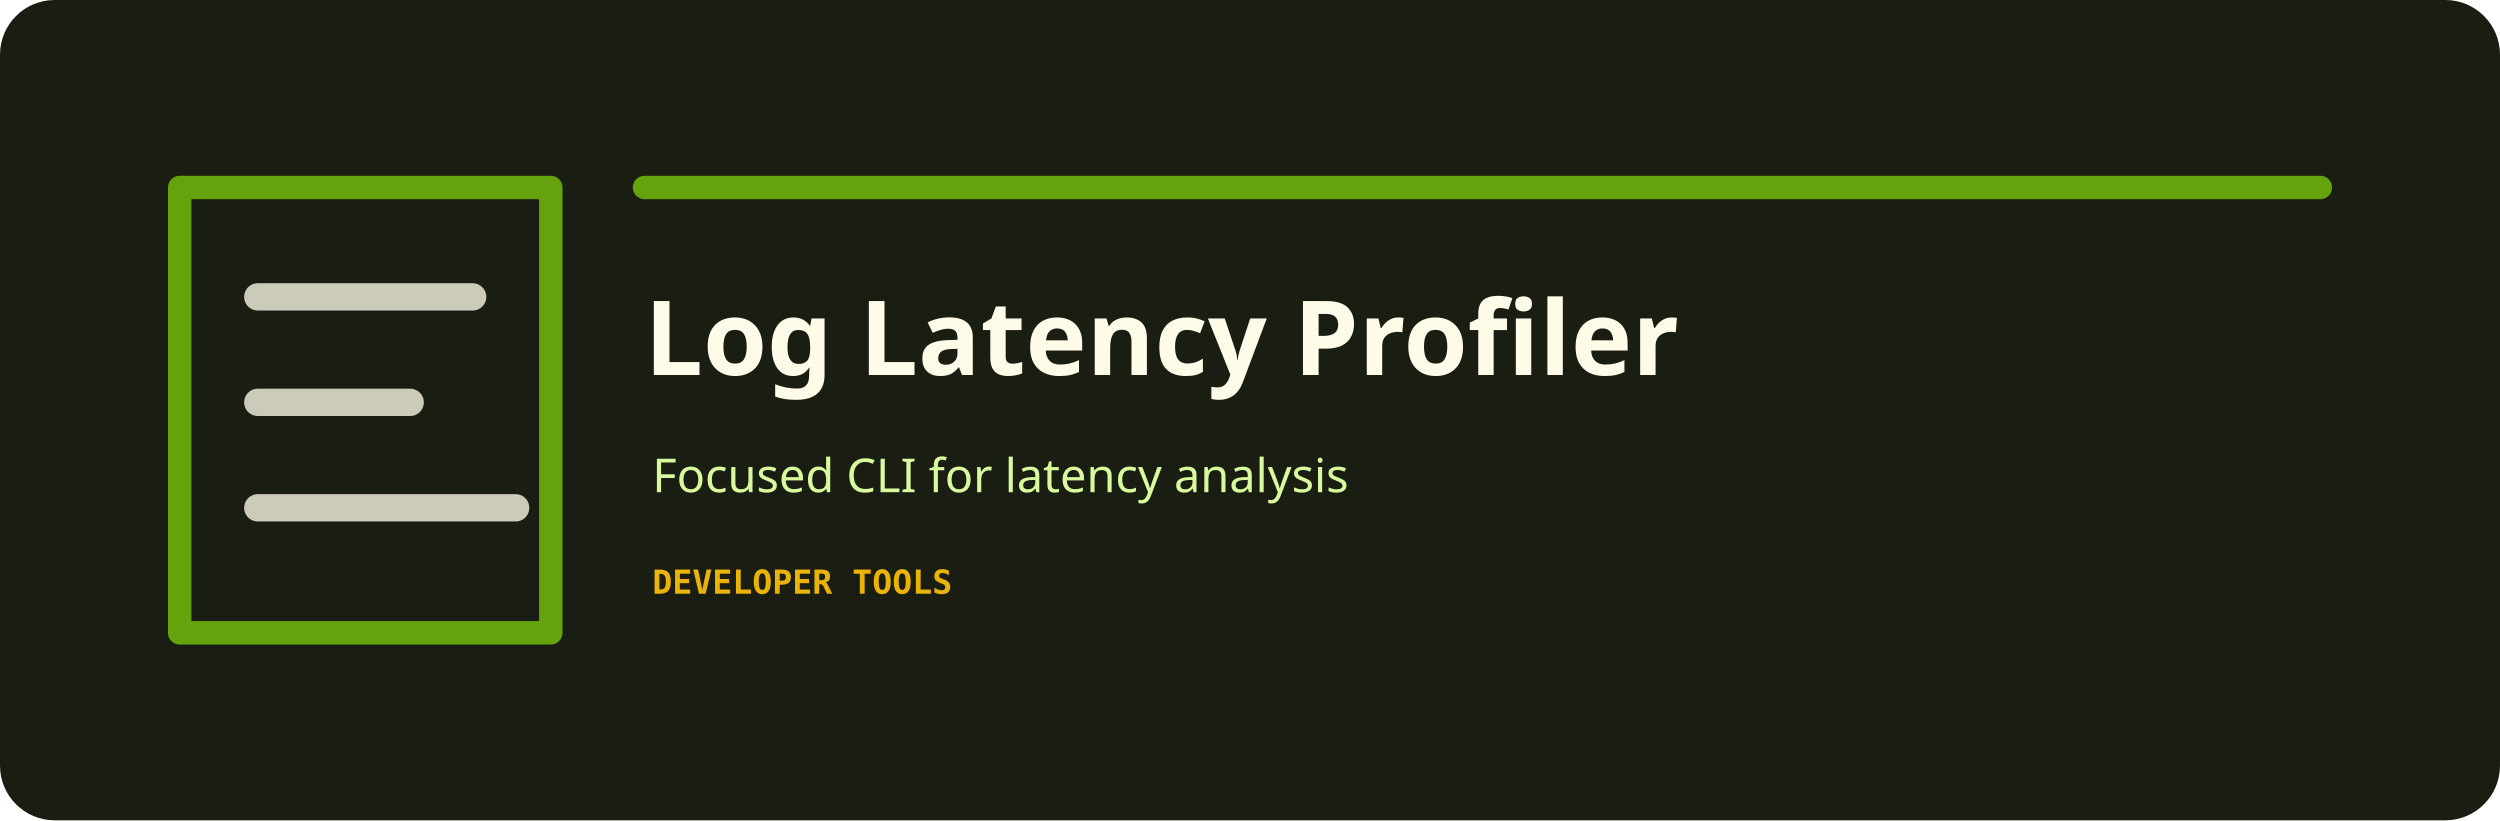
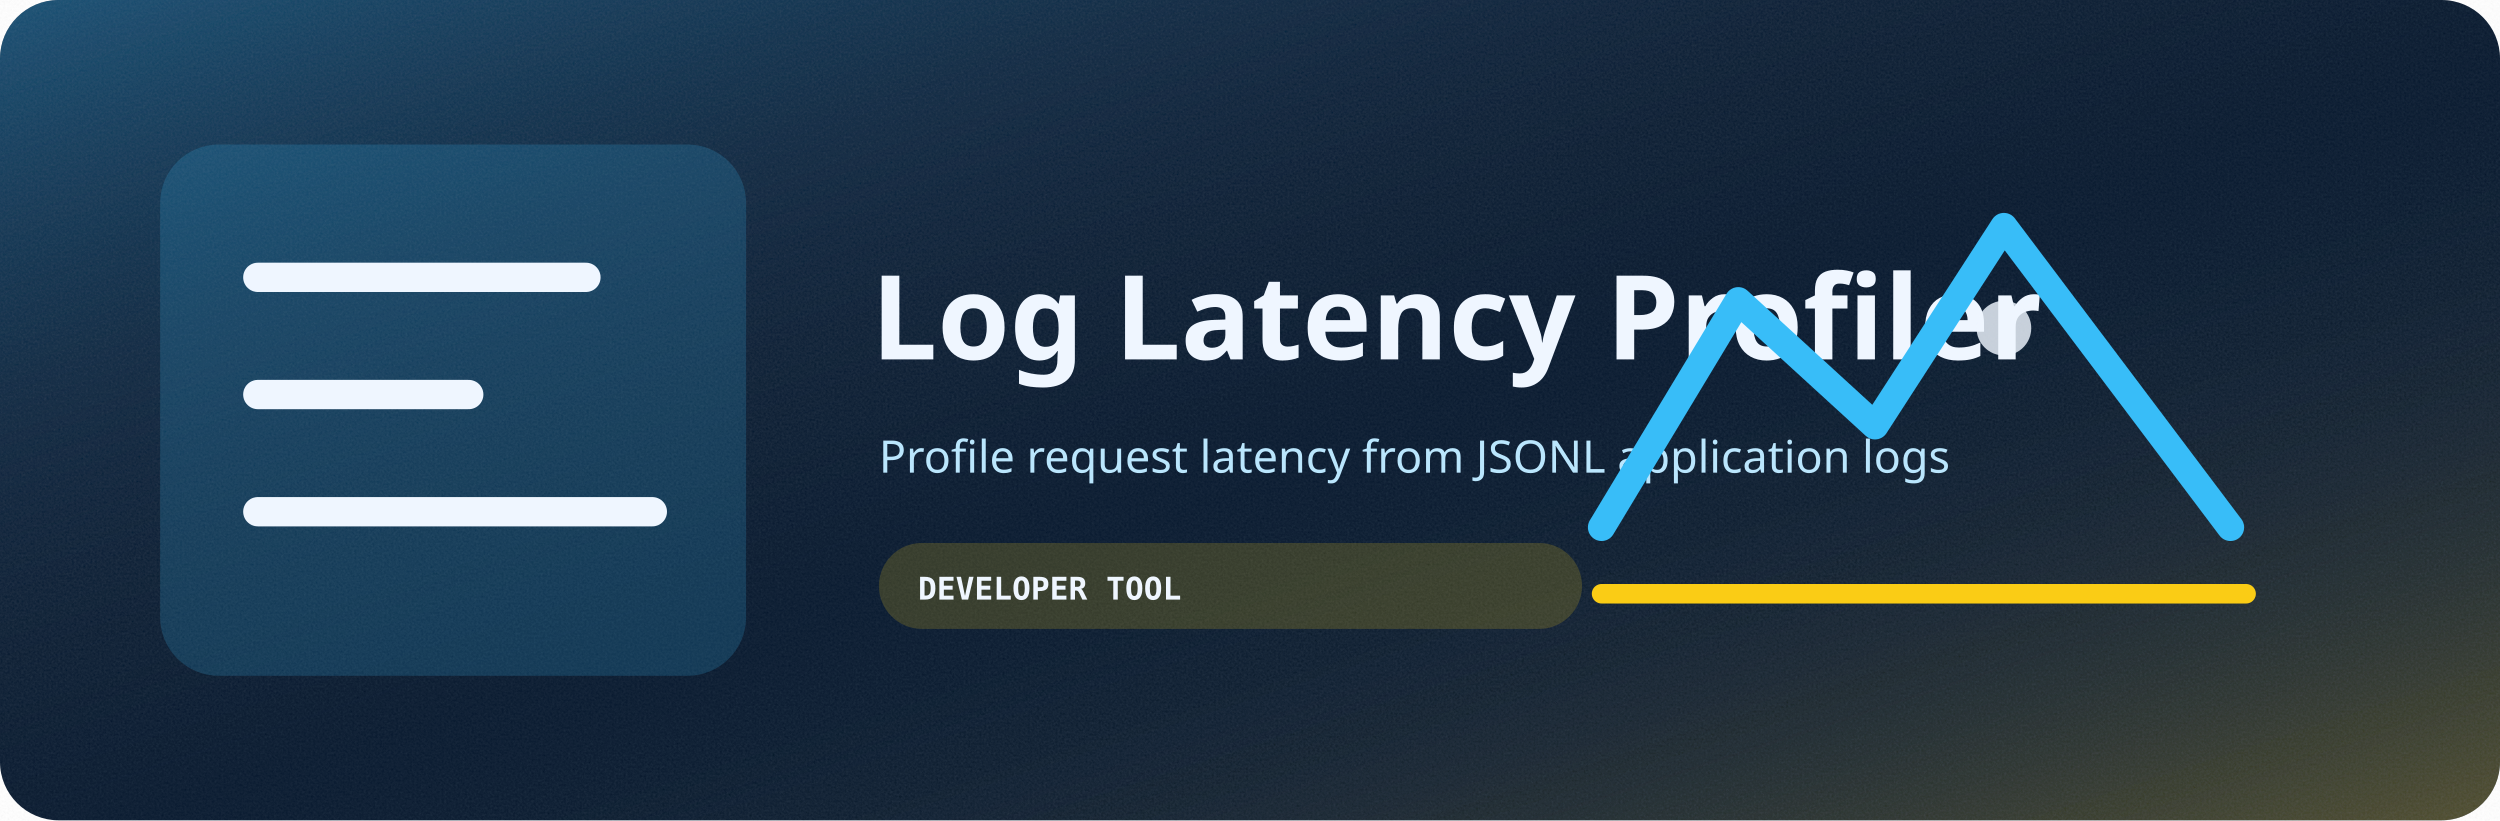
<svg xmlns="http://www.w3.org/2000/svg" width="1280" height="420" viewBox="0 0 1280 420" fill="none" role="img" aria-label="Log Latency Profiler cover">
-   <rect width="1280" height="420" rx="28" fill="#1a1d12" />
-   <path d="M92 96h190v228H92zM330 96h858" stroke="#65a30d" stroke-width="12" stroke-linecap="round" stroke-linejoin="round" />
-   <path d="M132 152h110M132 206h78M132 260h132" stroke="#fefce8" stroke-width="14" stroke-linecap="round" opacity=".78" />
-   <text x="330" y="192" fill="#fefce8" font-family="Plus Jakarta Sans, ui-sans-serif, system-ui" font-size="53" font-weight="850">Log Latency Profiler</text>
-   <text x="334" y="252" fill="#d9f99d" font-family="Plus Jakarta Sans, ui-sans-serif, system-ui" font-size="24">Focused CLI for latency analysis</text>
-   <text x="334" y="304" fill="#eab308" font-family="ui-monospace, SFMono-Regular, Menlo, monospace" font-size="17" font-weight="700">DEVELOPER TOOLS</text>
+   <defs>
+     <linearGradient id="g" x1="0" x2="1" y1="0" y2="1">
+       <stop offset="0" stop-color="#38bdf8" stop-opacity=".34" />
+       <stop offset=".54" stop-color="#07192f" stop-opacity="0" />
+       <stop offset="1" stop-color="#facc15" stop-opacity=".30" />
+     </linearGradient>
+     <filter id="grain" x="-20%" y="-20%" width="140%" height="140%">
+       <feTurbulence type="fractalNoise" baseFrequency=".85" numOctaves="2" seed="60" result="noise" />
+       <feColorMatrix type="saturate" values="0" />
+       <feComponentTransfer>
+         <feFuncA type="table" tableValues="0 .10" />
+       </feComponentTransfer>
+       <feBlend mode="soft-light" in2="SourceGraphic" />
+     </filter>
+   </defs>
+   <rect width="1280" height="420" rx="30" fill="#07192f" />
+   <rect width="1280" height="420" rx="30" fill="url(#g)" filter="url(#grain)" />
+   <rect x="82" y="74" width="300" height="272" rx="30" fill="#38bdf8" opacity=".18" />
+   <path d="M132 142h168M132 202h108M132 262h202" stroke="#eff6ff" stroke-width="15" stroke-linecap="round" />
+   <text x="446" y="184" fill="#eff6ff" font-family="Manrope, ui-sans-serif, system-ui" font-size="60" font-weight="850">Log Latency Profiler</text>
+   <text x="450" y="242" fill="#bae6fd" font-family="Manrope, ui-sans-serif, system-ui" font-size="23">Profile request latency from JSONL application logs</text>
+   <rect x="450" y="278" width="360" height="44" rx="22" fill="#facc15" opacity=".18" />
+   <text x="470" y="307" fill="#eff6ff" font-family="ui-monospace, SFMono-Regular, Menlo, monospace" font-size="16" font-weight="800">DEVELOPER TOOL</text>
+   <path d="M820 270l70-116 70 64 66-102 116 154" fill="none" stroke="#38bdf8" stroke-width="14" stroke-linecap="round" stroke-linejoin="round" />
+   <path d="M820 304h330" stroke="#facc15" stroke-width="10" stroke-linecap="round" />
+   <circle cx="1026" cy="168" r="14" fill="#eff6ff" opacity=".82" />
</svg>
